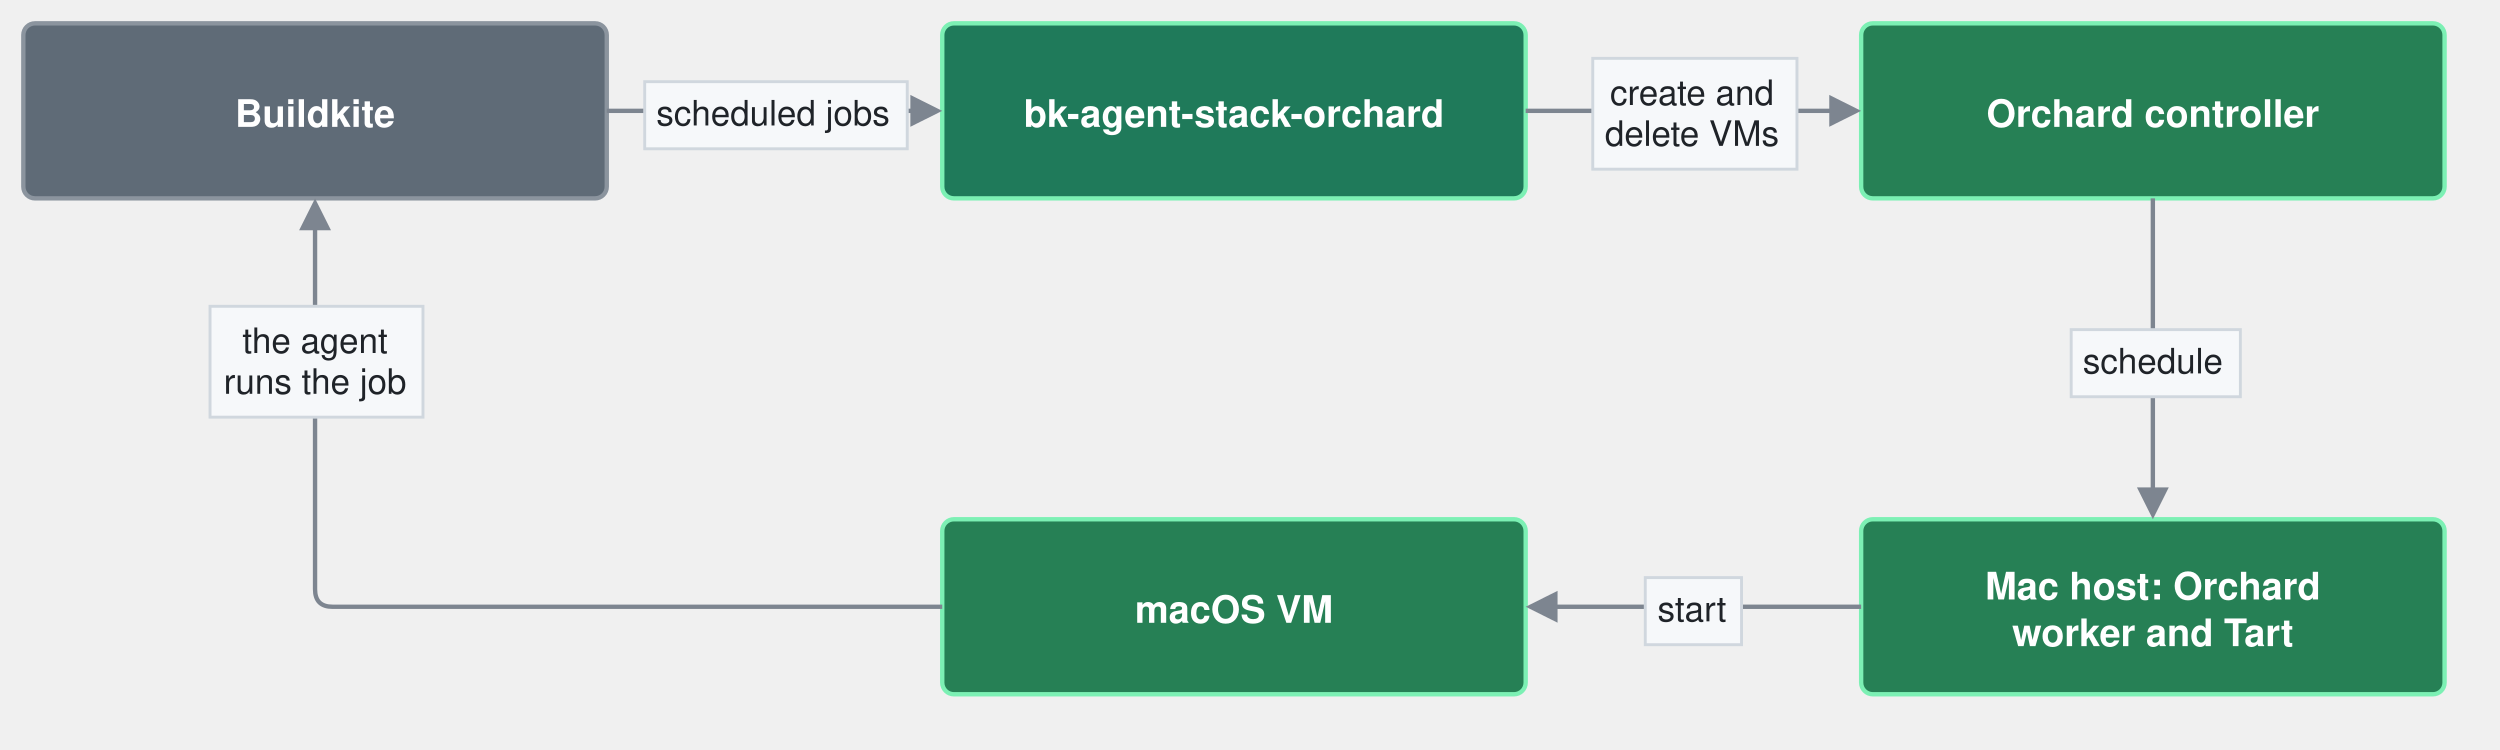
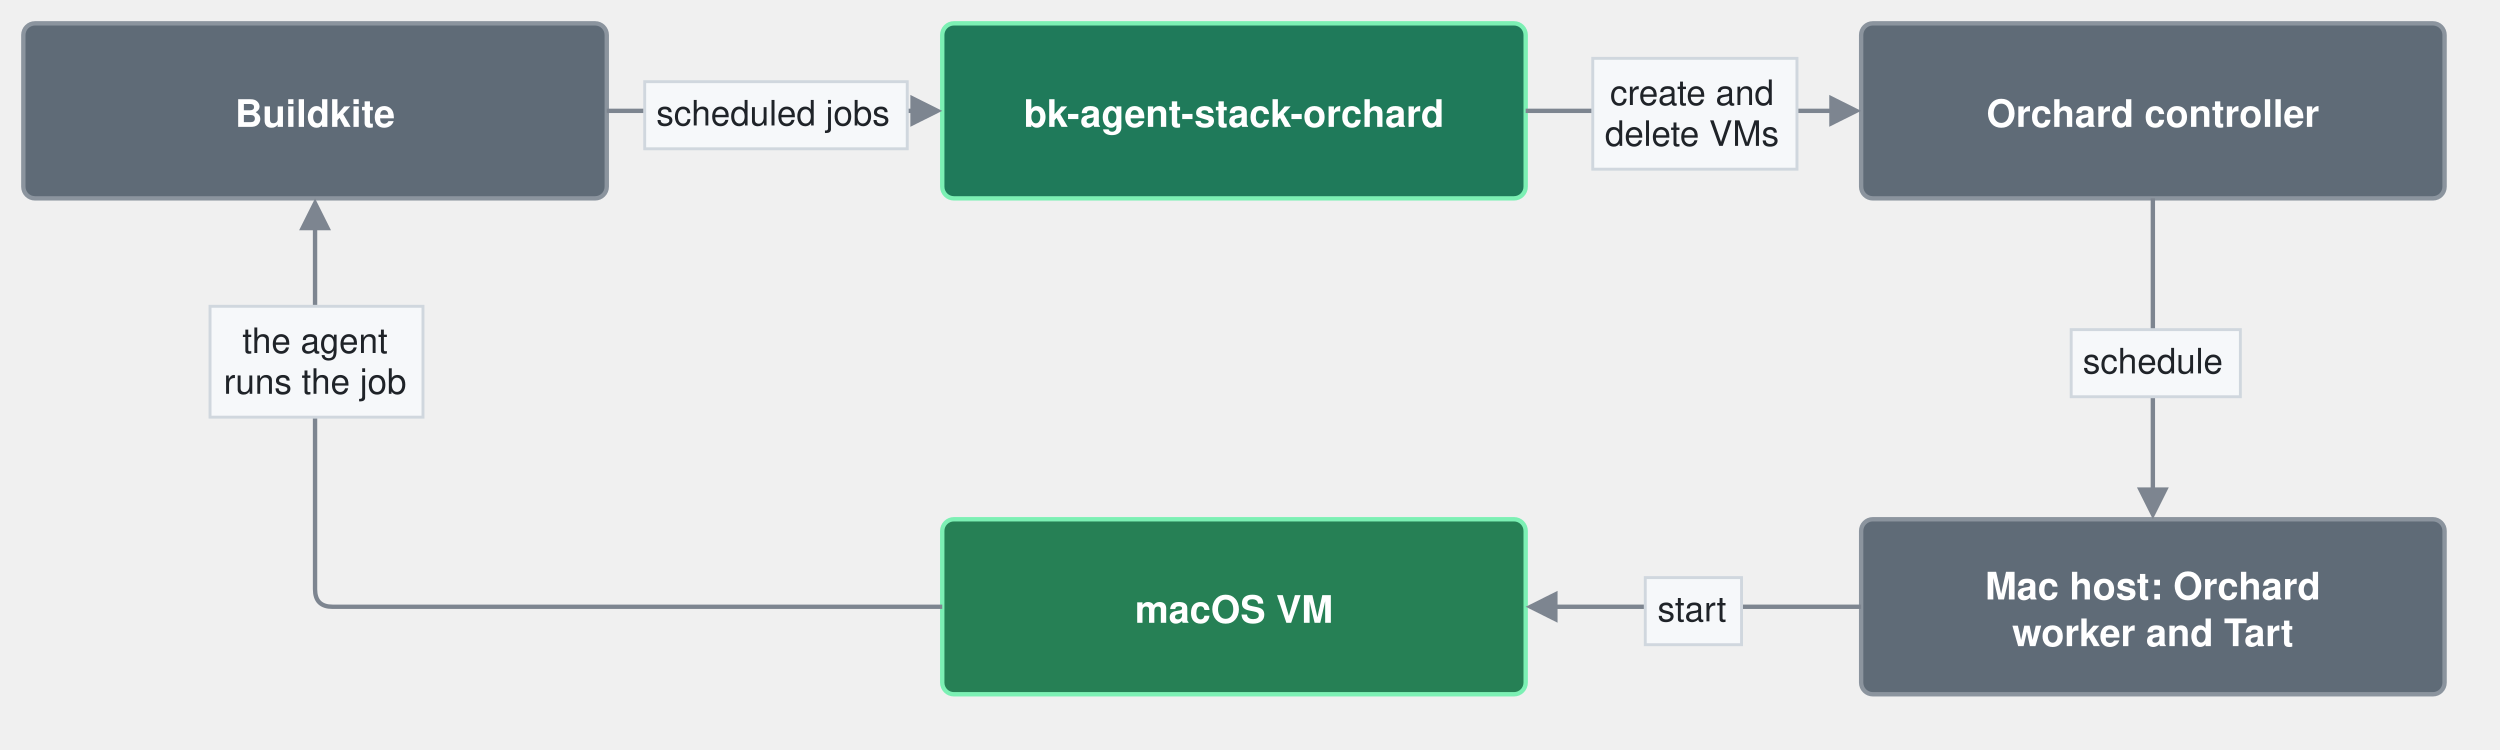
<svg xmlns="http://www.w3.org/2000/svg" style="background: transparent; background-color: transparent; color-scheme: light;" version="1.1" width="857px" height="257px" viewBox="0 0 857 257">
  <defs />
  <g>
    <g data-cell-id="0">
      <g data-cell-id="1">
        <g data-cell-id="bk">
          <g>
            <rect x="8" y="8" width="200" height="60" rx="4" ry="4" fill="#5f6b77" stroke="#8b949e" stroke-width="1.5" pointer-events="all" style="fill: rgb(95, 107, 119); stroke: rgb(139, 148, 158);" />
          </g>
          <g>
            <g fill="#ffffff" font-family="Helvetica" font-weight="bold" text-anchor="middle" font-size="13px" style="fill: rgb(255, 255, 255);">
              <text x="108" y="43.5">Buildkite</text>
            </g>
          </g>
        </g>
        <g data-cell-id="c">
          <g>
            <rect x="323" y="8" width="200" height="60" rx="4" ry="4" fill="#1f7a5a" stroke="#7cf0b4" stroke-width="1.5" pointer-events="all" style="fill: rgb(31, 122, 90); stroke: rgb(124, 240, 180);" />
          </g>
          <g>
            <g fill="#ffffff" font-family="Helvetica" font-weight="bold" text-anchor="middle" font-size="13px" style="fill: rgb(255, 255, 255);">
              <text x="423" y="43.5">bk-agent-stack-orchard</text>
            </g>
          </g>
        </g>
        <g data-cell-id="o">
          <g>
-             <rect x="638" y="8" width="200" height="60" rx="4" ry="4" fill="#268055" stroke="#7cf0b4" stroke-width="1.5" pointer-events="all" style="fill: rgb(38, 128, 85); stroke: rgb(124, 240, 180);" />
+             <rect x="638" y="8" width="200" height="60" rx="4" ry="4" fill="#5f6b77" stroke="#8b949e" stroke-width="1.5" pointer-events="all" style="fill: rgb(95, 107, 119); stroke: rgb(139, 148, 158);" />
          </g>
          <g>
            <g fill="#ffffff" font-family="Helvetica" font-weight="bold" text-anchor="middle" font-size="13px" style="fill: rgb(255, 255, 255);">
              <text x="738" y="43.5">Orchard controller</text>
            </g>
          </g>
        </g>
        <g data-cell-id="w">
          <g>
-             <rect x="638" y="178" width="200" height="60" rx="4" ry="4" fill="#268055" stroke="#7cf0b4" stroke-width="1.5" pointer-events="all" style="fill: rgb(38, 128, 85); stroke: rgb(124, 240, 180);" />
+             <rect x="638" y="178" width="200" height="60" rx="4" ry="4" fill="#5f6b77" stroke="#8b949e" stroke-width="1.5" pointer-events="all" style="fill: rgb(95, 107, 119); stroke: rgb(139, 148, 158);" />
          </g>
          <g>
            <g fill="#ffffff" font-family="Helvetica" font-weight="bold" text-anchor="middle" font-size="13px" style="fill: rgb(255, 255, 255);">
              <text x="738" y="205.5">Mac host: Orchard</text>
              <text x="738" y="221.5">worker and Tart</text>
            </g>
          </g>
        </g>
        <g data-cell-id="vm">
          <g>
            <rect x="323" y="178" width="200" height="60" rx="4" ry="4" fill="#268055" stroke="#7cf0b4" stroke-width="1.5" pointer-events="all" style="fill: rgb(38, 128, 85); stroke: rgb(124, 240, 180);" />
          </g>
          <g>
            <g fill="#ffffff" font-family="Helvetica" font-weight="bold" text-anchor="middle" font-size="13px" style="fill: rgb(255, 255, 255);">
              <text x="423" y="213.5">macOS VM</text>
            </g>
          </g>
        </g>
        <g data-cell-id="e1">
          <g>
            <path d="M 208 38 L 312.82 38" fill="none" stroke="#7d8590" stroke-width="1.5" stroke-miterlimit="10" pointer-events="stroke" style="stroke: rgb(125, 133, 144);" />
            <path d="M 321.32 38 L 312.82 42.25 L 312.82 33.75 Z" fill="#7d8590" stroke="#7d8590" stroke-width="1.5" stroke-miterlimit="10" pointer-events="all" style="fill: rgb(125, 133, 144); stroke: rgb(125, 133, 144);" />
          </g>
          <g>
            <g fill="#1f2328" font-family="Helvetica" text-anchor="middle" font-size="12px" style="fill: rgb(31, 35, 40);">
              <rect fill="#f6f8fa" stroke="#d0d7de" x="221" y="28" width="90" height="23" stroke-width="1" style="fill: rgb(246, 248, 250); stroke: rgb(208, 215, 222);" />
              <text x="265" y="43">scheduled jobs</text>
            </g>
          </g>
        </g>
        <g data-cell-id="e2">
          <g>
            <path d="M 523 38 L 627.82 38" fill="none" stroke="#7d8590" stroke-width="1.5" stroke-miterlimit="10" pointer-events="stroke" style="stroke: rgb(125, 133, 144);" />
            <path d="M 636.32 38 L 627.82 42.25 L 627.82 33.75 Z" fill="#7d8590" stroke="#7d8590" stroke-width="1.5" stroke-miterlimit="10" pointer-events="all" style="fill: rgb(125, 133, 144); stroke: rgb(125, 133, 144);" />
          </g>
          <g>
            <g fill="#1f2328" font-family="Helvetica" text-anchor="middle" font-size="12px" style="fill: rgb(31, 35, 40);">
              <rect fill="#f6f8fa" stroke="#d0d7de" x="546" y="20" width="70" height="38" stroke-width="1" style="fill: rgb(246, 248, 250); stroke: rgb(208, 215, 222);" />
              <text x="580" y="36">create and</text>
              <text x="580" y="50">delete VMs</text>
            </g>
          </g>
        </g>
        <g data-cell-id="e3">
          <g>
            <path d="M 738 68 L 738 167.82" fill="none" stroke="#7d8590" stroke-width="1.5" stroke-miterlimit="10" pointer-events="stroke" style="stroke: rgb(125, 133, 144);" />
            <path d="M 738 176.32 L 733.75 167.82 L 742.25 167.82 Z" fill="#7d8590" stroke="#7d8590" stroke-width="1.5" stroke-miterlimit="10" pointer-events="all" style="fill: rgb(125, 133, 144); stroke: rgb(125, 133, 144);" />
          </g>
          <g>
            <g fill="#1f2328" font-family="Helvetica" text-anchor="middle" font-size="12px" style="fill: rgb(31, 35, 40);">
              <rect fill="#f6f8fa" stroke="#d0d7de" x="710" y="113" width="58" height="23" stroke-width="1" style="fill: rgb(246, 248, 250); stroke: rgb(208, 215, 222);" />
              <text x="738" y="128">schedule</text>
            </g>
          </g>
        </g>
        <g data-cell-id="e4">
          <g>
            <path d="M 638 208 L 533.18 208" fill="none" stroke="#7d8590" stroke-width="1.5" stroke-miterlimit="10" pointer-events="stroke" style="stroke: rgb(125, 133, 144);" />
            <path d="M 524.68 208 L 533.18 203.75 L 533.18 212.25 Z" fill="#7d8590" stroke="#7d8590" stroke-width="1.5" stroke-miterlimit="10" pointer-events="all" style="fill: rgb(125, 133, 144); stroke: rgb(125, 133, 144);" />
          </g>
          <g>
            <g fill="#1f2328" font-family="Helvetica" text-anchor="middle" font-size="12px" style="fill: rgb(31, 35, 40);">
              <rect fill="#f6f8fa" stroke="#d0d7de" x="564" y="198" width="33" height="23" stroke-width="1" style="fill: rgb(246, 248, 250); stroke: rgb(208, 215, 222);" />
              <text x="580" y="213">start</text>
            </g>
          </g>
        </g>
        <g data-cell-id="e5">
          <g>
            <path d="M 323 208 L 114 208 Q 108 208 108 202 L 108 78.18" fill="none" stroke="#7d8590" stroke-width="1.5" stroke-miterlimit="10" pointer-events="stroke" style="stroke: rgb(125, 133, 144);" />
            <path d="M 108 69.68 L 112.25 78.18 L 103.75 78.18 Z" fill="#7d8590" stroke="#7d8590" stroke-width="1.5" stroke-miterlimit="10" pointer-events="all" style="fill: rgb(125, 133, 144); stroke: rgb(125, 133, 144);" />
          </g>
          <g>
            <g fill="#1f2328" font-family="Helvetica" text-anchor="middle" font-size="12px" style="fill: rgb(31, 35, 40);">
              <rect fill="#f6f8fa" stroke="#d0d7de" x="72" y="105" width="73" height="38" stroke-width="1" style="fill: rgb(246, 248, 250); stroke: rgb(208, 215, 222);" />
              <text x="108" y="121">the agent</text>
              <text x="108" y="135">runs the job</text>
            </g>
          </g>
        </g>
      </g>
    </g>
  </g>
</svg>
